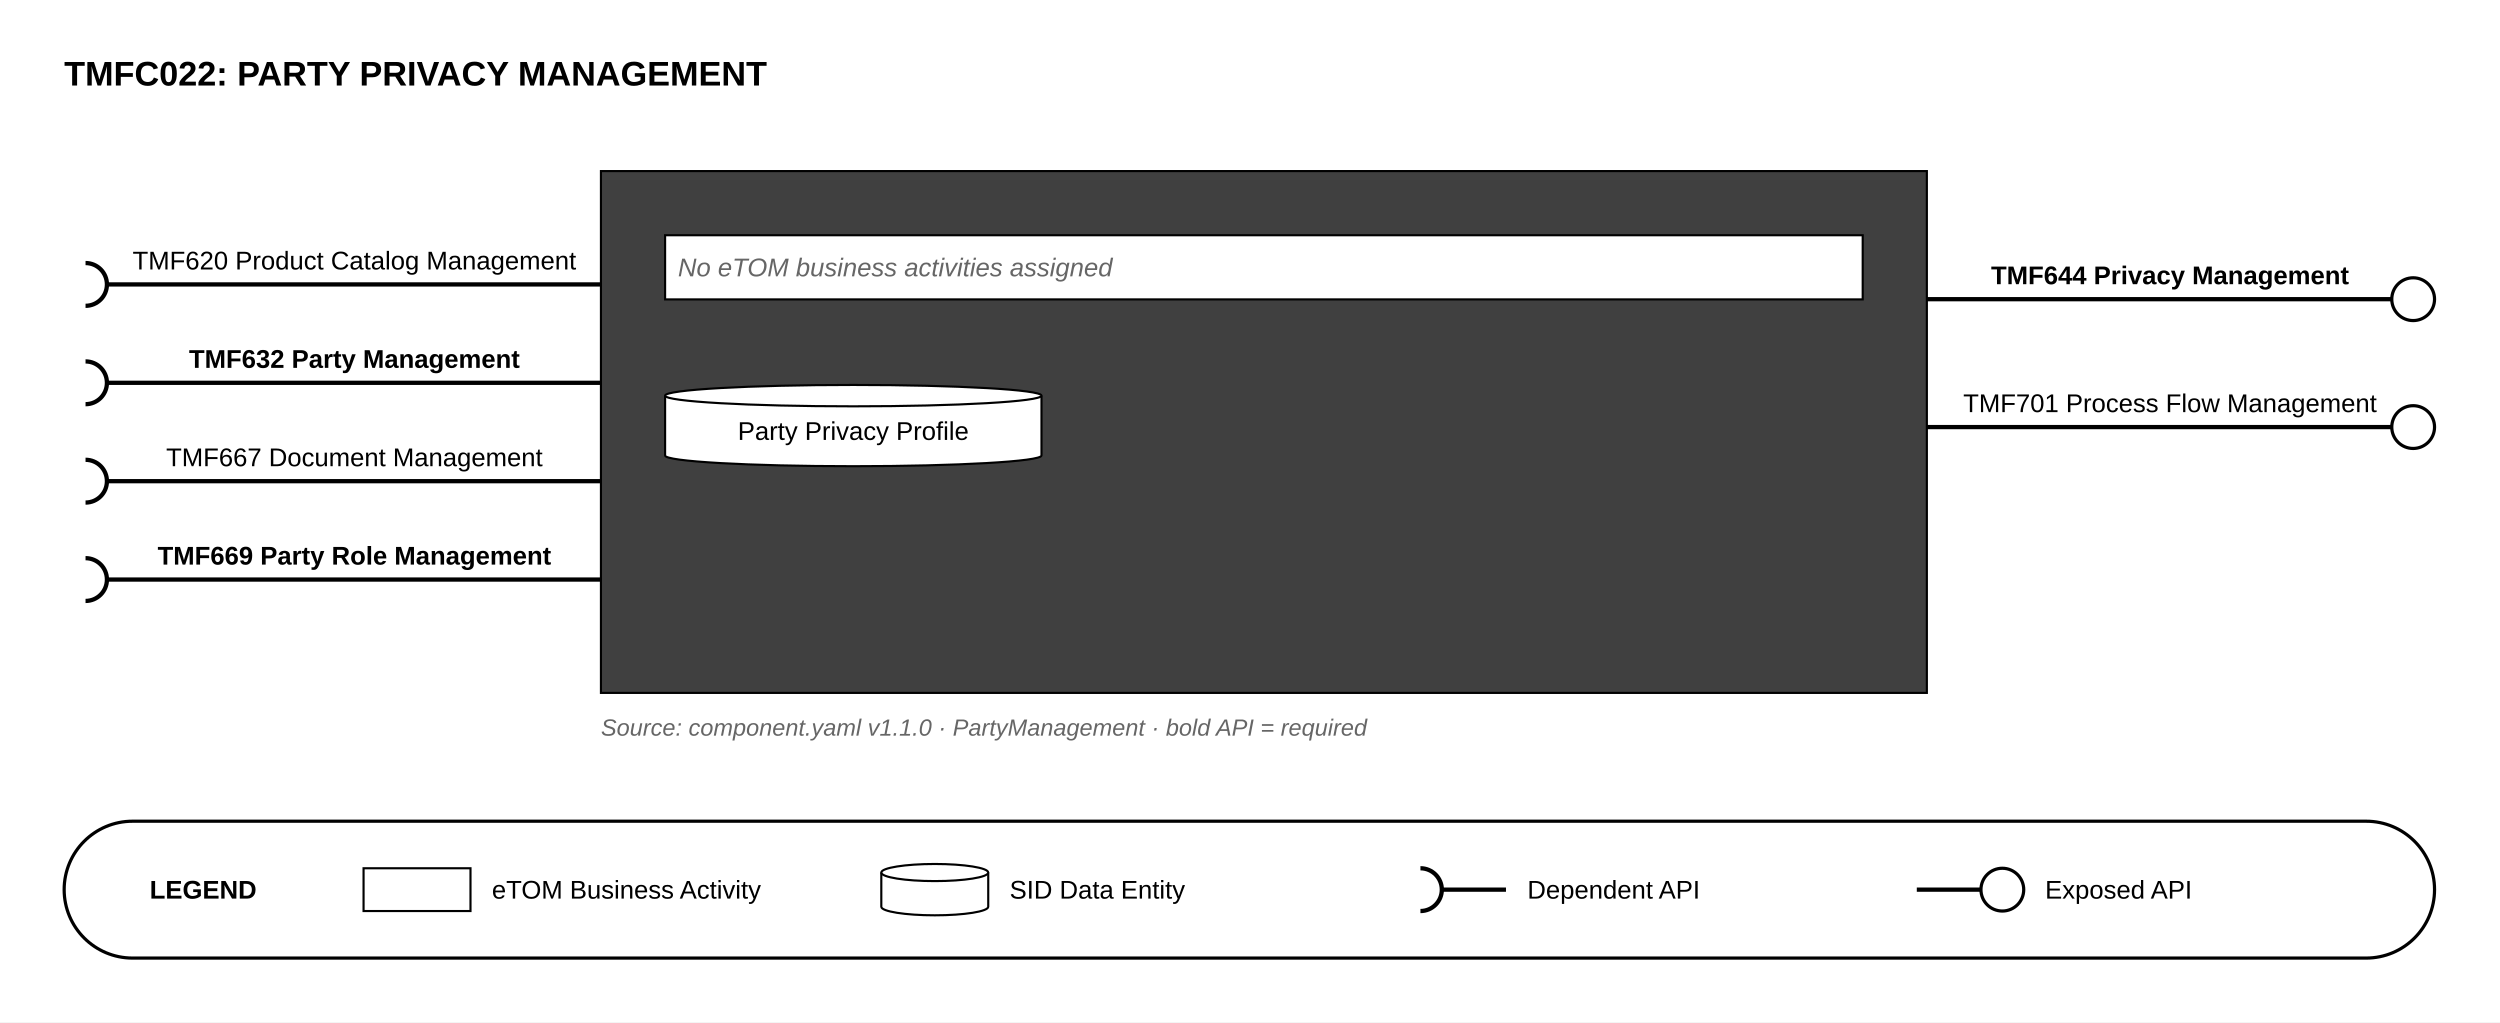
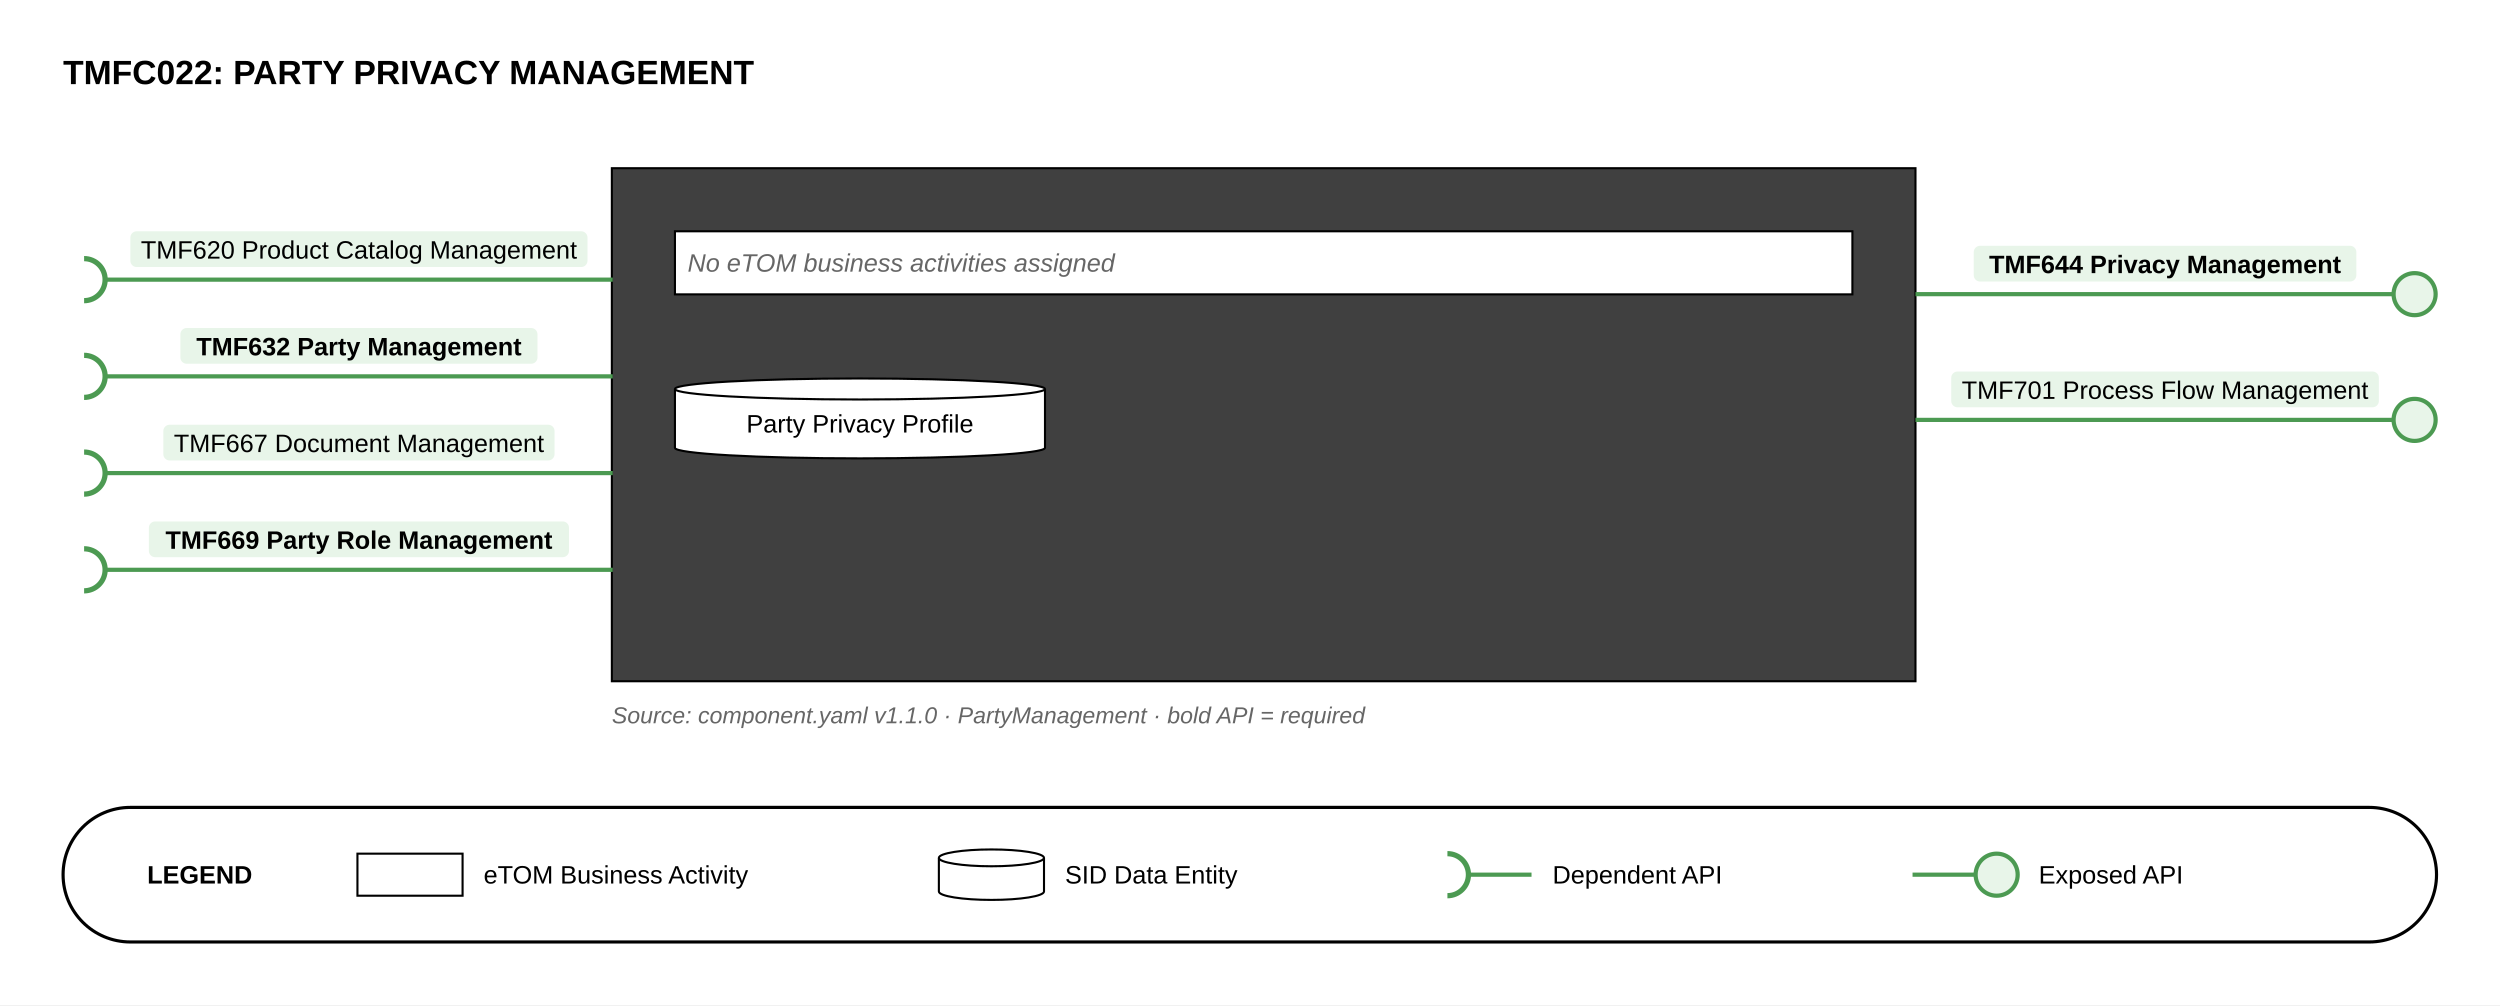
- <svg xmlns="http://www.w3.org/2000/svg" version="1.1" width="1169" height="478" viewBox="0 0 1169 478" font-family="Arial, Helvetica, sans-serif" font-size="12">
+ <svg xmlns="http://www.w3.org/2000/svg" version="1.1" width="1189" height="478" viewBox="0 0 1189 478" font-family="Arial, Helvetica, sans-serif" font-size="12">
  <rect width="100%" height="100%" fill="#ffffff" />
  <text x="30" y="40" font-size="16" font-weight="bold" fill="#000000">TMFC022: PARTY PRIVACY MANAGEMENT</text>
-   <g id="component" transform="translate(281,80)">
+   <g id="component" transform="translate(291,80)">
    <rect width="620" height="244" fill="#404040" stroke="#000000" />
    <g id="etoms">
      <g class="etom" transform="translate(30,30)">
        <rect width="560" height="30" fill="#ffffff" stroke="#000000" />
        <text x="6" y="15" dy="0.35em" fill="#666666" font-style="italic">No eTOM business activities assigned</text>
      </g>
    </g>
    <g id="sids">
      <g class="sid" transform="translate(30,100)">
        <path fill="#ffffff" stroke="#000000" d="M0,5 A88,5 0 0 1 176,5 V33 A88,5 0 0 1 0,33 Z" />
        <path fill="none" stroke="#000000" d="M0,5 A88,5 0 0 0 176,5" />
        <text text-anchor="middle" fill="#000000">
          <tspan x="88" y="21.5" dy="0.35em">Party Privacy Profile</tspan>
        </text>
      </g>
    </g>
  </g>
  <g id="dependent-apis">
-     <g class="dependent-api" data-api="TMF620" transform="translate(30,133)">
-       <path fill="none" stroke="#000000" stroke-width="2" d="M10,-10 A10,10 0 0 1 10,10" />
-       <line x1="20" x2="251.42" y1="0" y2="0" stroke="#000000" stroke-width="2" />
-       <text x="135.71" y="-7" text-anchor="middle" fill="#000000">TMF620 Product Catalog Management</text>
+     <g class="dependent-api" data-api="TMF620" data-function="core" transform="translate(30,133)">
+       <path fill="none" stroke="#4c9a52" stroke-width="2.5" d="M10,-10 A10,10 0 0 1 10,10" />
+       <line x1="20" x2="261.42" y1="0" y2="0" stroke="#4c9a52" stroke-width="2" />
+       <rect x="32" y="-23" width="217.42" height="17" rx="3" fill="#e8f5e9" />
+       <text x="140.71" y="-10" text-anchor="middle" fill="#000000">TMF620 Product Catalog Management</text>
    </g>
-     <g class="dependent-api" data-api="TMF632" transform="translate(30,179)">
-       <path fill="none" stroke="#000000" stroke-width="2" d="M10,-10 A10,10 0 0 1 10,10" />
-       <line x1="20" x2="251.42" y1="0" y2="0" stroke="#000000" stroke-width="2" />
-       <text x="135.71" y="-7" text-anchor="middle" fill="#000000" font-weight="bold">TMF632 Party Management</text>
+     <g class="dependent-api" data-api="TMF632" data-function="core" transform="translate(30,179)">
+       <path fill="none" stroke="#4c9a52" stroke-width="2.5" d="M10,-10 A10,10 0 0 1 10,10" />
+       <line x1="20" x2="261.42" y1="0" y2="0" stroke="#4c9a52" stroke-width="2" />
+       <rect x="55.787" y="-23" width="169.845" height="17" rx="3" fill="#e8f5e9" />
+       <text x="140.71" y="-10" text-anchor="middle" fill="#000000" font-weight="bold">TMF632 Party Management</text>
    </g>
-     <g class="dependent-api" data-api="TMF667" transform="translate(30,225)">
-       <path fill="none" stroke="#000000" stroke-width="2" d="M10,-10 A10,10 0 0 1 10,10" />
-       <line x1="20" x2="251.42" y1="0" y2="0" stroke="#000000" stroke-width="2" />
-       <text x="135.71" y="-7" text-anchor="middle" fill="#000000">TMF667 Document Management</text>
+     <g class="dependent-api" data-api="TMF667" data-function="core" transform="translate(30,225)">
+       <path fill="none" stroke="#4c9a52" stroke-width="2.5" d="M10,-10 A10,10 0 0 1 10,10" />
+       <line x1="20" x2="261.42" y1="0" y2="0" stroke="#4c9a52" stroke-width="2" />
+       <rect x="47.678" y="-23" width="186.064" height="17" rx="3" fill="#e8f5e9" />
+       <text x="140.71" y="-10" text-anchor="middle" fill="#000000">TMF667 Document Management</text>
    </g>
-     <g class="dependent-api" data-api="TMF669" transform="translate(30,271)">
-       <path fill="none" stroke="#000000" stroke-width="2" d="M10,-10 A10,10 0 0 1 10,10" />
-       <line x1="20" x2="251.42" y1="0" y2="0" stroke="#000000" stroke-width="2" />
-       <text x="135.71" y="-7" text-anchor="middle" fill="#000000" font-weight="bold">TMF669 Party Role Management</text>
+     <g class="dependent-api" data-api="TMF669" data-function="core" transform="translate(30,271)">
+       <path fill="none" stroke="#4c9a52" stroke-width="2.5" d="M10,-10 A10,10 0 0 1 10,10" />
+       <line x1="20" x2="261.42" y1="0" y2="0" stroke="#4c9a52" stroke-width="2" />
+       <rect x="40.803" y="-23" width="199.814" height="17" rx="3" fill="#e8f5e9" />
+       <text x="140.71" y="-10" text-anchor="middle" fill="#000000" font-weight="bold">TMF669 Party Role Management</text>
    </g>
  </g>
  <g id="exposed-apis">
-     <g class="exposed-api" data-api="TMF644" transform="translate(901,139.9)">
-       <line x1="0" x2="217.392" y1="0" y2="0" stroke="#000000" stroke-width="2" />
-       <circle cx="227.392" cy="0" r="10" fill="#ffffff" stroke="#000000" stroke-width="1.5" />
-       <text x="113.696" y="-7" text-anchor="middle" fill="#000000" font-weight="bold">TMF644 Privacy Management</text>
+     <g class="exposed-api" data-api="TMF644" data-function="core" transform="translate(911,139.9)">
+       <line x1="0" x2="227.392" y1="0" y2="0" stroke="#4c9a52" stroke-width="2" />
+       <circle cx="237.392" cy="0" r="10" fill="#e8f5e9" stroke="#4c9a52" stroke-width="2" />
+       <rect x="27.713" y="-23" width="181.966" height="17" rx="3" fill="#e8f5e9" />
+       <text x="118.696" y="-10" text-anchor="middle" fill="#000000" font-weight="bold">TMF644 Privacy Management</text>
    </g>
-     <g class="exposed-api" data-api="TMF701" transform="translate(901,199.7)">
-       <line x1="0" x2="217.392" y1="0" y2="0" stroke="#000000" stroke-width="2" />
-       <circle cx="227.392" cy="0" r="10" fill="#ffffff" stroke="#000000" stroke-width="1.5" />
-       <text x="113.696" y="-7" text-anchor="middle" fill="#000000">TMF701 Process Flow Management</text>
+     <g class="exposed-api" data-api="TMF701" data-function="core" transform="translate(911,199.7)">
+       <line x1="0" x2="227.392" y1="0" y2="0" stroke="#4c9a52" stroke-width="2" />
+       <circle cx="237.392" cy="0" r="10" fill="#e8f5e9" stroke="#4c9a52" stroke-width="2" />
+       <rect x="17" y="-23" width="203.392" height="17" rx="3" fill="#e8f5e9" />
+       <text x="118.696" y="-10" text-anchor="middle" fill="#000000">TMF701 Process Flow Management</text>
    </g>
  </g>
-   <text x="281" y="344" font-style="italic" font-size="11" fill="#666666">Source: component.yaml v1.1.0 · PartyManagement · bold API = required</text>
+   <text x="291" y="344" font-style="italic" font-size="11" fill="#666666">Source: component.yaml v1.1.0 · PartyManagement · bold API = required</text>
  <g id="legend" transform="translate(30,384)">
-     <rect width="1108.392" height="64" rx="32" fill="#ffffff" stroke="#000000" stroke-width="1.5" />
+     <rect width="1128.812" height="64" rx="32" fill="#ffffff" stroke="#000000" stroke-width="1.5" />
    <text x="40" y="32" dy="0.35em" font-weight="bold">LEGEND</text>
    <g transform="translate(140,32)">
      <rect x="0" y="-10" width="50" height="20" fill="#ffffff" stroke="#000000" />
      <text x="60" dy="0.35em" fill="#000000">eTOM Business Activity</text>
    </g>
-     <g transform="translate(382.098,32)">
+     <g transform="translate(416.528,32)">
      <path fill="#ffffff" stroke="#000000" d="M0,-8 A25,4 0 0 1 50,-8 V8 A25,4 0 0 1 0,8 Z" />
      <path fill="none" stroke="#000000" d="M0,-8 A25,4 0 0 0 50,-8" />
      <text x="60" dy="0.35em" fill="#000000">SID Data Entity</text>
    </g>
-     <g transform="translate(624.196,32)">
-       <path fill="none" stroke="#000000" stroke-width="2" d="M10,-10 A10,10 0 0 1 10,10" />
-       <line x1="20" x2="50" stroke="#000000" stroke-width="2" />
+     <g transform="translate(648.392,32)">
+       <path fill="none" stroke="#4c9a52" stroke-width="2.5" d="M10,-10 A10,10 0 0 1 10,10" />
+       <line x1="20" x2="50" stroke="#4c9a52" stroke-width="2" />
      <text x="60" dy="0.35em" fill="#000000">Dependent API</text>
    </g>
-     <g transform="translate(866.294,32)">
-       <line x1="0" x2="30" stroke="#000000" stroke-width="2" />
-       <circle cx="40" r="10" fill="#ffffff" stroke="#000000" stroke-width="1.5" />
+     <g transform="translate(879.608,32)">
+       <line x1="0" x2="30" stroke="#4c9a52" stroke-width="2" />
+       <circle cx="40" r="10" fill="#e8f5e9" stroke="#4c9a52" stroke-width="2" />
      <text x="60" dy="0.35em" fill="#000000">Exposed API</text>
    </g>
  </g>
</svg>
